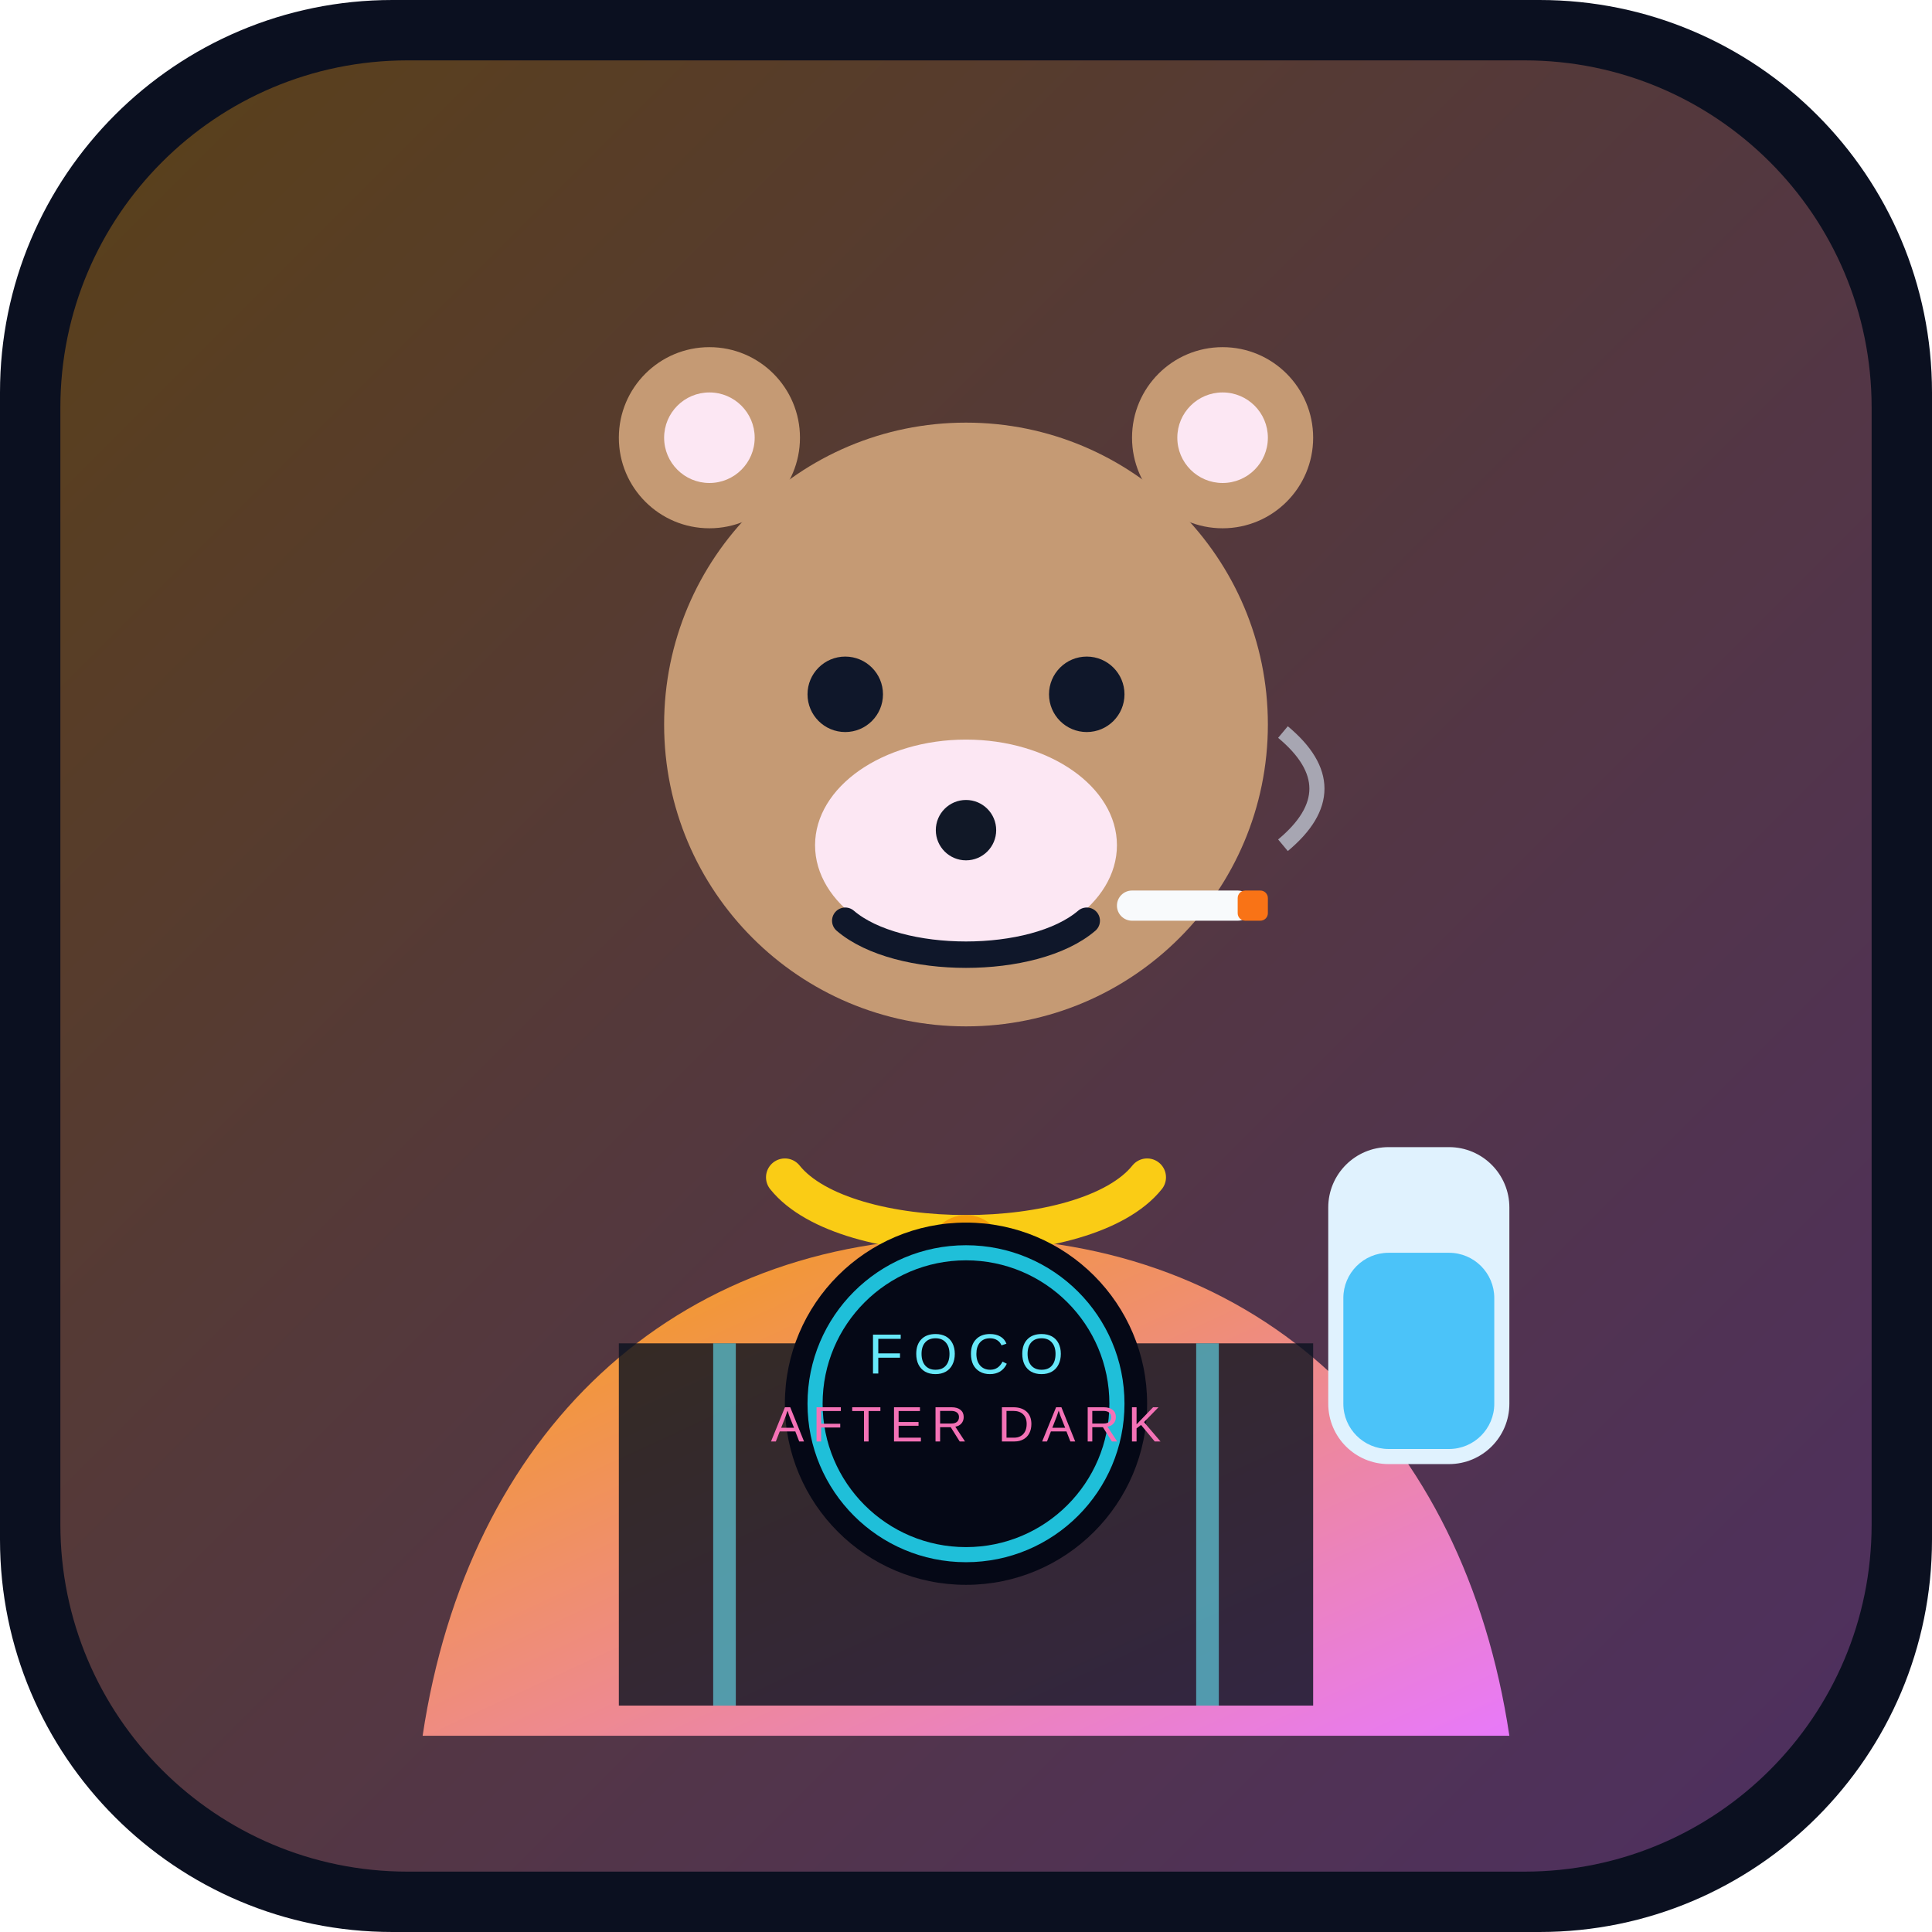
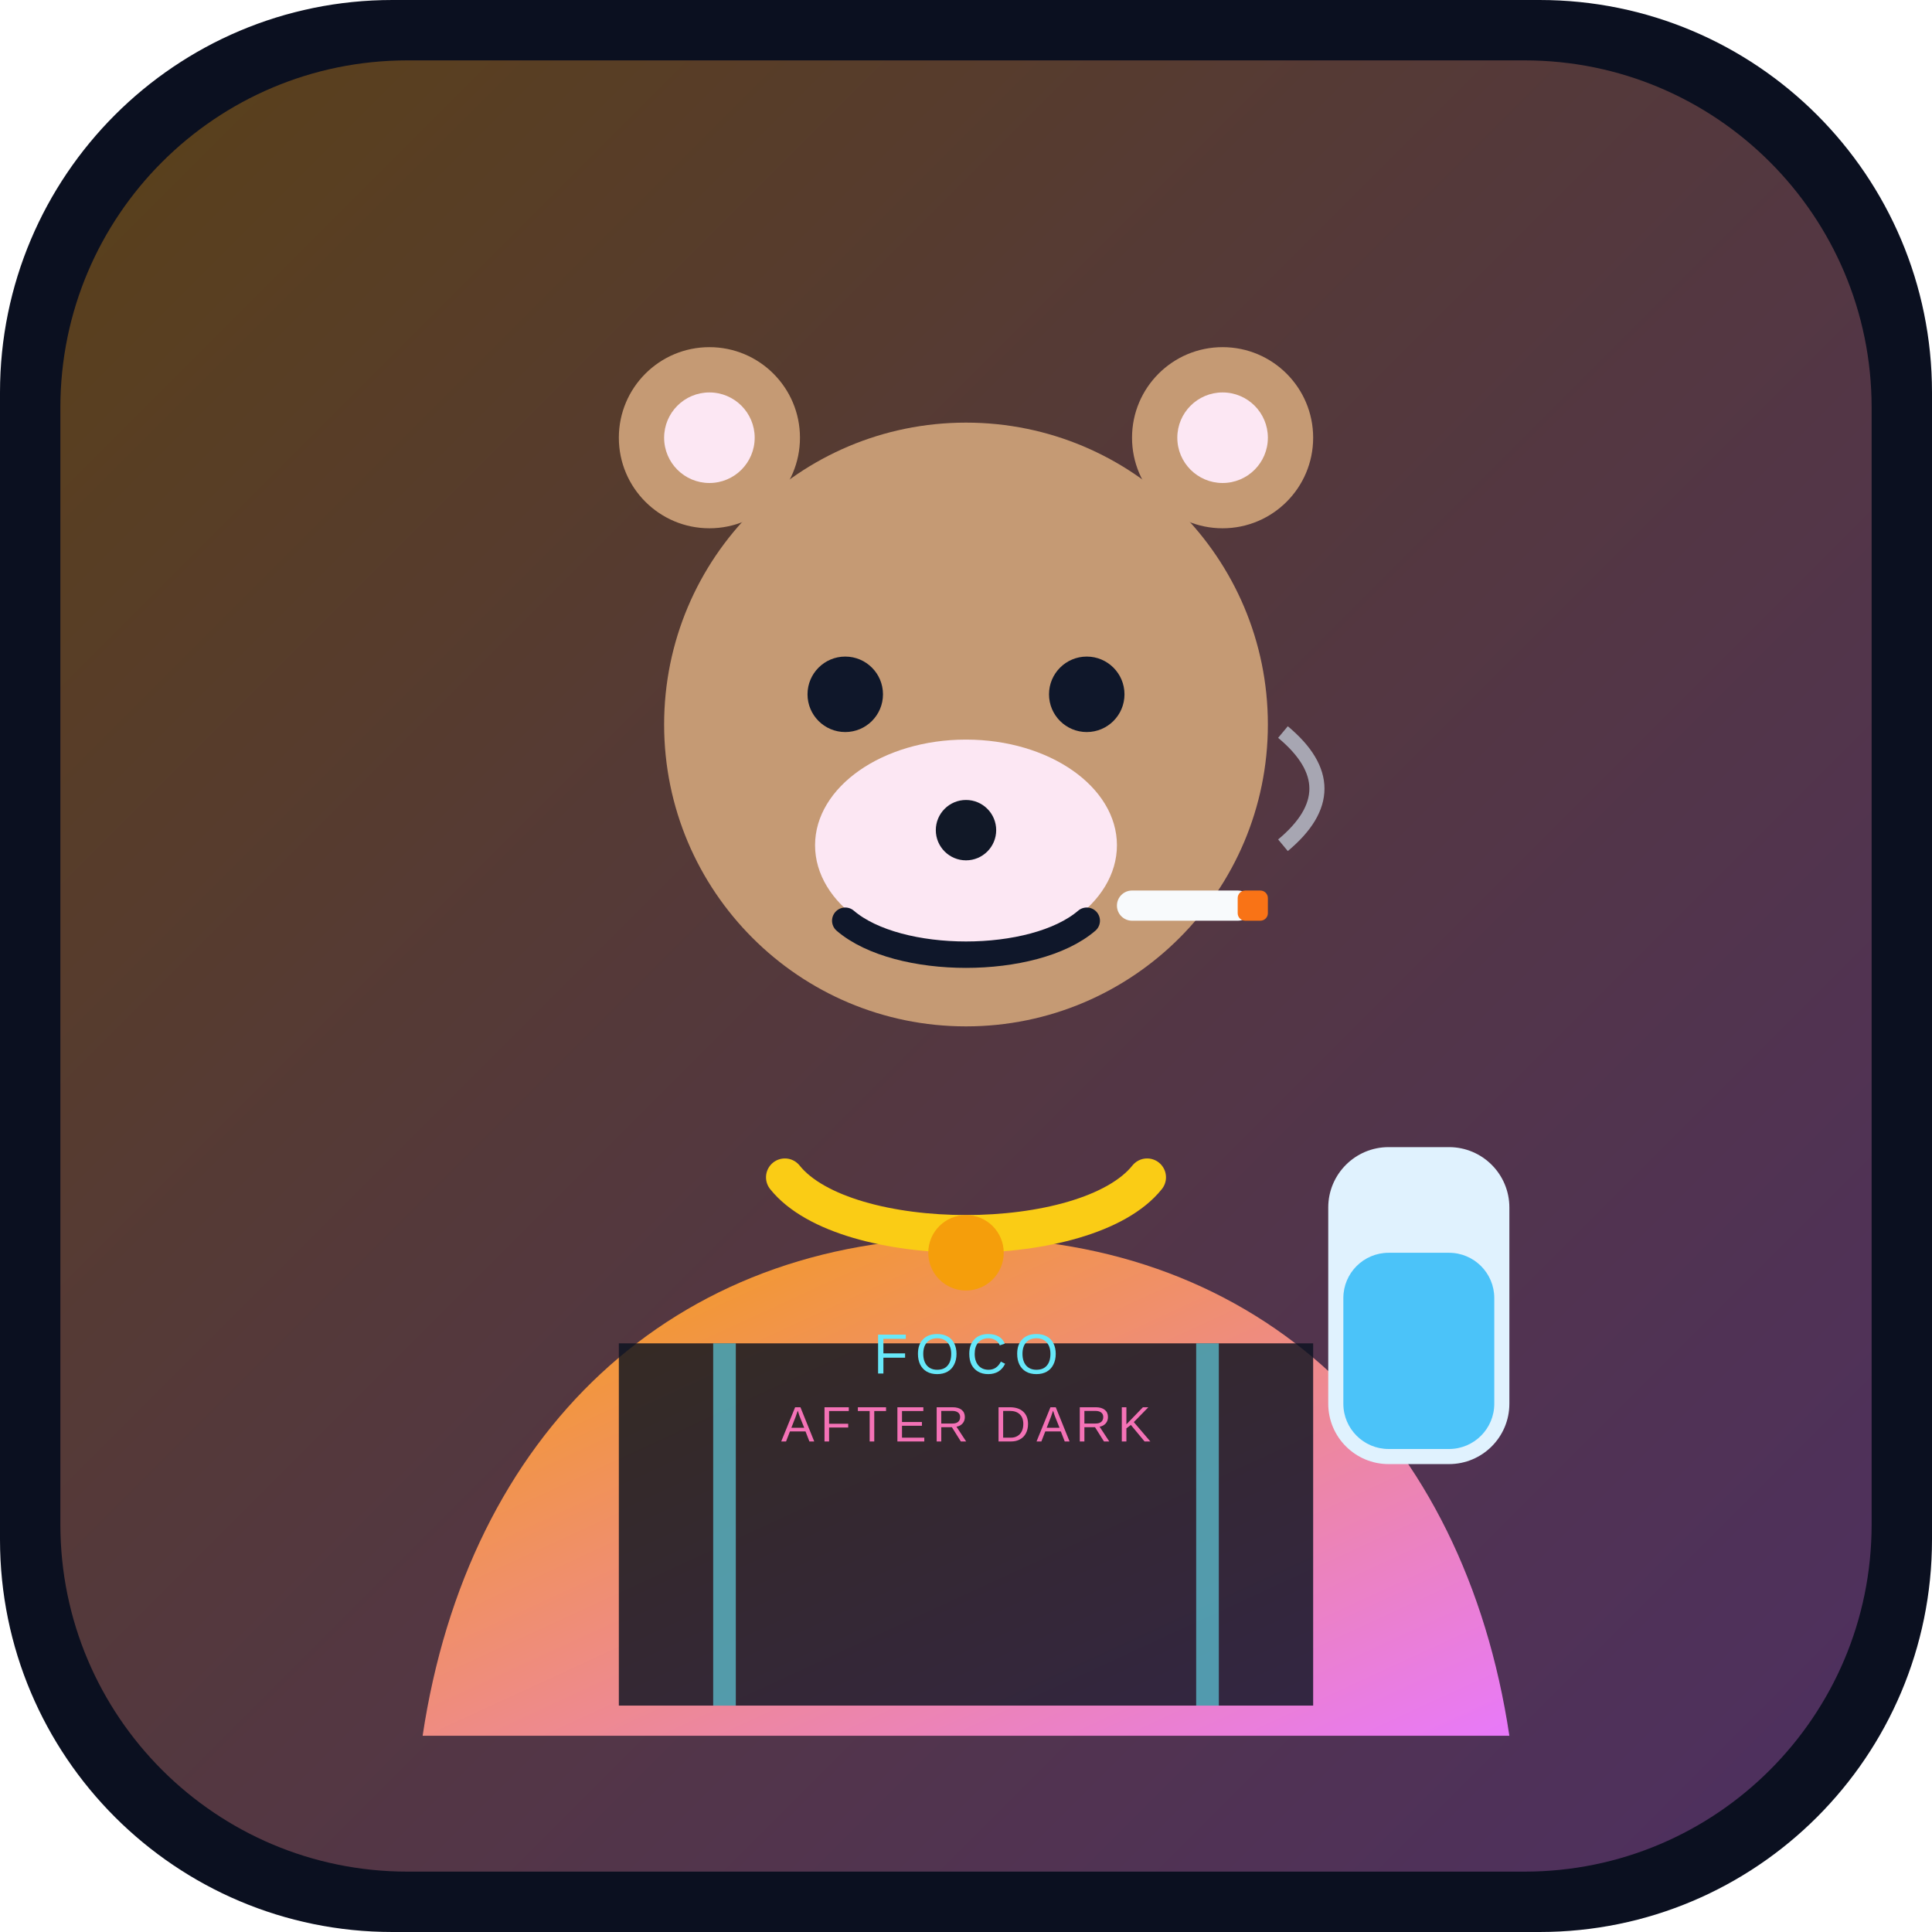
<svg xmlns="http://www.w3.org/2000/svg" viewBox="0 0 256 256" role="img" aria-label="Buzzed Bear">
  <defs>
    <linearGradient id="bg" x1="0" y1="0" x2="1" y2="1">
      <stop offset="0%" stop-color="#f59e0b" stop-opacity="0.34" />
      <stop offset="100%" stop-color="#e879f9" stop-opacity="0.30" />
    </linearGradient>
    <linearGradient id="shirt" x1="0" y1="0" x2="1" y2="1">
      <stop offset="0%" stop-color="#f59e0b" />
      <stop offset="100%" stop-color="#e879f9" />
    </linearGradient>
  </defs>
  <rect width="256" height="256" rx="52" fill="#0b1020" />
  <rect x="8" y="8" width="240" height="240" rx="46" fill="url(#bg)" />
  <circle cx="94" cy="58" r="12" fill="#c59a74" />
  <circle cx="162" cy="58" r="12" fill="#c59a74" />
  <circle cx="94" cy="58" r="6" fill="#fce7f3" />
  <circle cx="162" cy="58" r="6" fill="#fce7f3" />
  <circle cx="128" cy="96" r="40" fill="#c59a74" />
  <ellipse cx="128" cy="112" rx="20" ry="14" fill="#fce7f3" />
  <circle cx="112" cy="92" r="5" fill="#0f172a" />
  <circle cx="144" cy="92" r="5" fill="#0f172a" />
  <circle cx="128" cy="110" r="4" fill="#111827" />
  <path d="M112 122c7 6 25 6 32 0" fill="none" stroke="#0f172a" stroke-width="3.5" stroke-linecap="round" />
  <rect x="148" y="118" width="18" height="4" rx="2" fill="#f8fafc" />
  <rect x="164" y="118" width="4" height="4" rx="1" fill="#f97316" />
  <path d="M170 112c6-5 6-10 0-15" fill="none" stroke="#cbd5e1" stroke-width="2" opacity="0.7" />
  <path d="M56 230c6-40 33-66 72-66s66 26 72 66" fill="url(#shirt)" />
  <path d="M82 178h92v48H82z" fill="#0b1220" opacity="0.82" />
  <path d="M96 178v48M160 178v48" stroke="#67e8f9" stroke-width="3" opacity="0.6" />
  <path d="M104 156c8 10 40 10 48 0" fill="none" stroke="#facc15" stroke-width="5" stroke-linecap="round" />
  <circle cx="128" cy="166" r="5" fill="#f59e0b" />
-   <circle cx="128" cy="186" r="24" fill="#050816" />
-   <circle cx="128" cy="186" r="20" fill="none" stroke="#22d3ee" stroke-width="2" opacity="0.9" />
-   <text x="128" y="182" text-anchor="middle" font-family="Arial, sans-serif" font-size="7.5" fill="#67e8f9" letter-spacing="1.4">FOCO</text>
-   <text x="128" y="191" text-anchor="middle" font-family="Arial, sans-serif" font-size="6.6" fill="#f472b6" letter-spacing="1.1">AFTER DARK</text>
+   <text x="128" y="182" text-anchor="middle" font-family="Arial, sans-serif" font-size="7.5" fill="#67e8f9" letter-spacing="0.95">FOCO</text>
+   <text x="128" y="191" text-anchor="middle" font-family="Arial, sans-serif" font-size="6.6" fill="#f472b6" letter-spacing="0.8">AFTER DARK</text>
  <rect x="176" y="152" width="24" height="42" rx="8" fill="#e0f2fe" />
  <rect x="178" y="166" width="20" height="26" rx="6" fill="#38bdf8" opacity="0.88" />
</svg>
